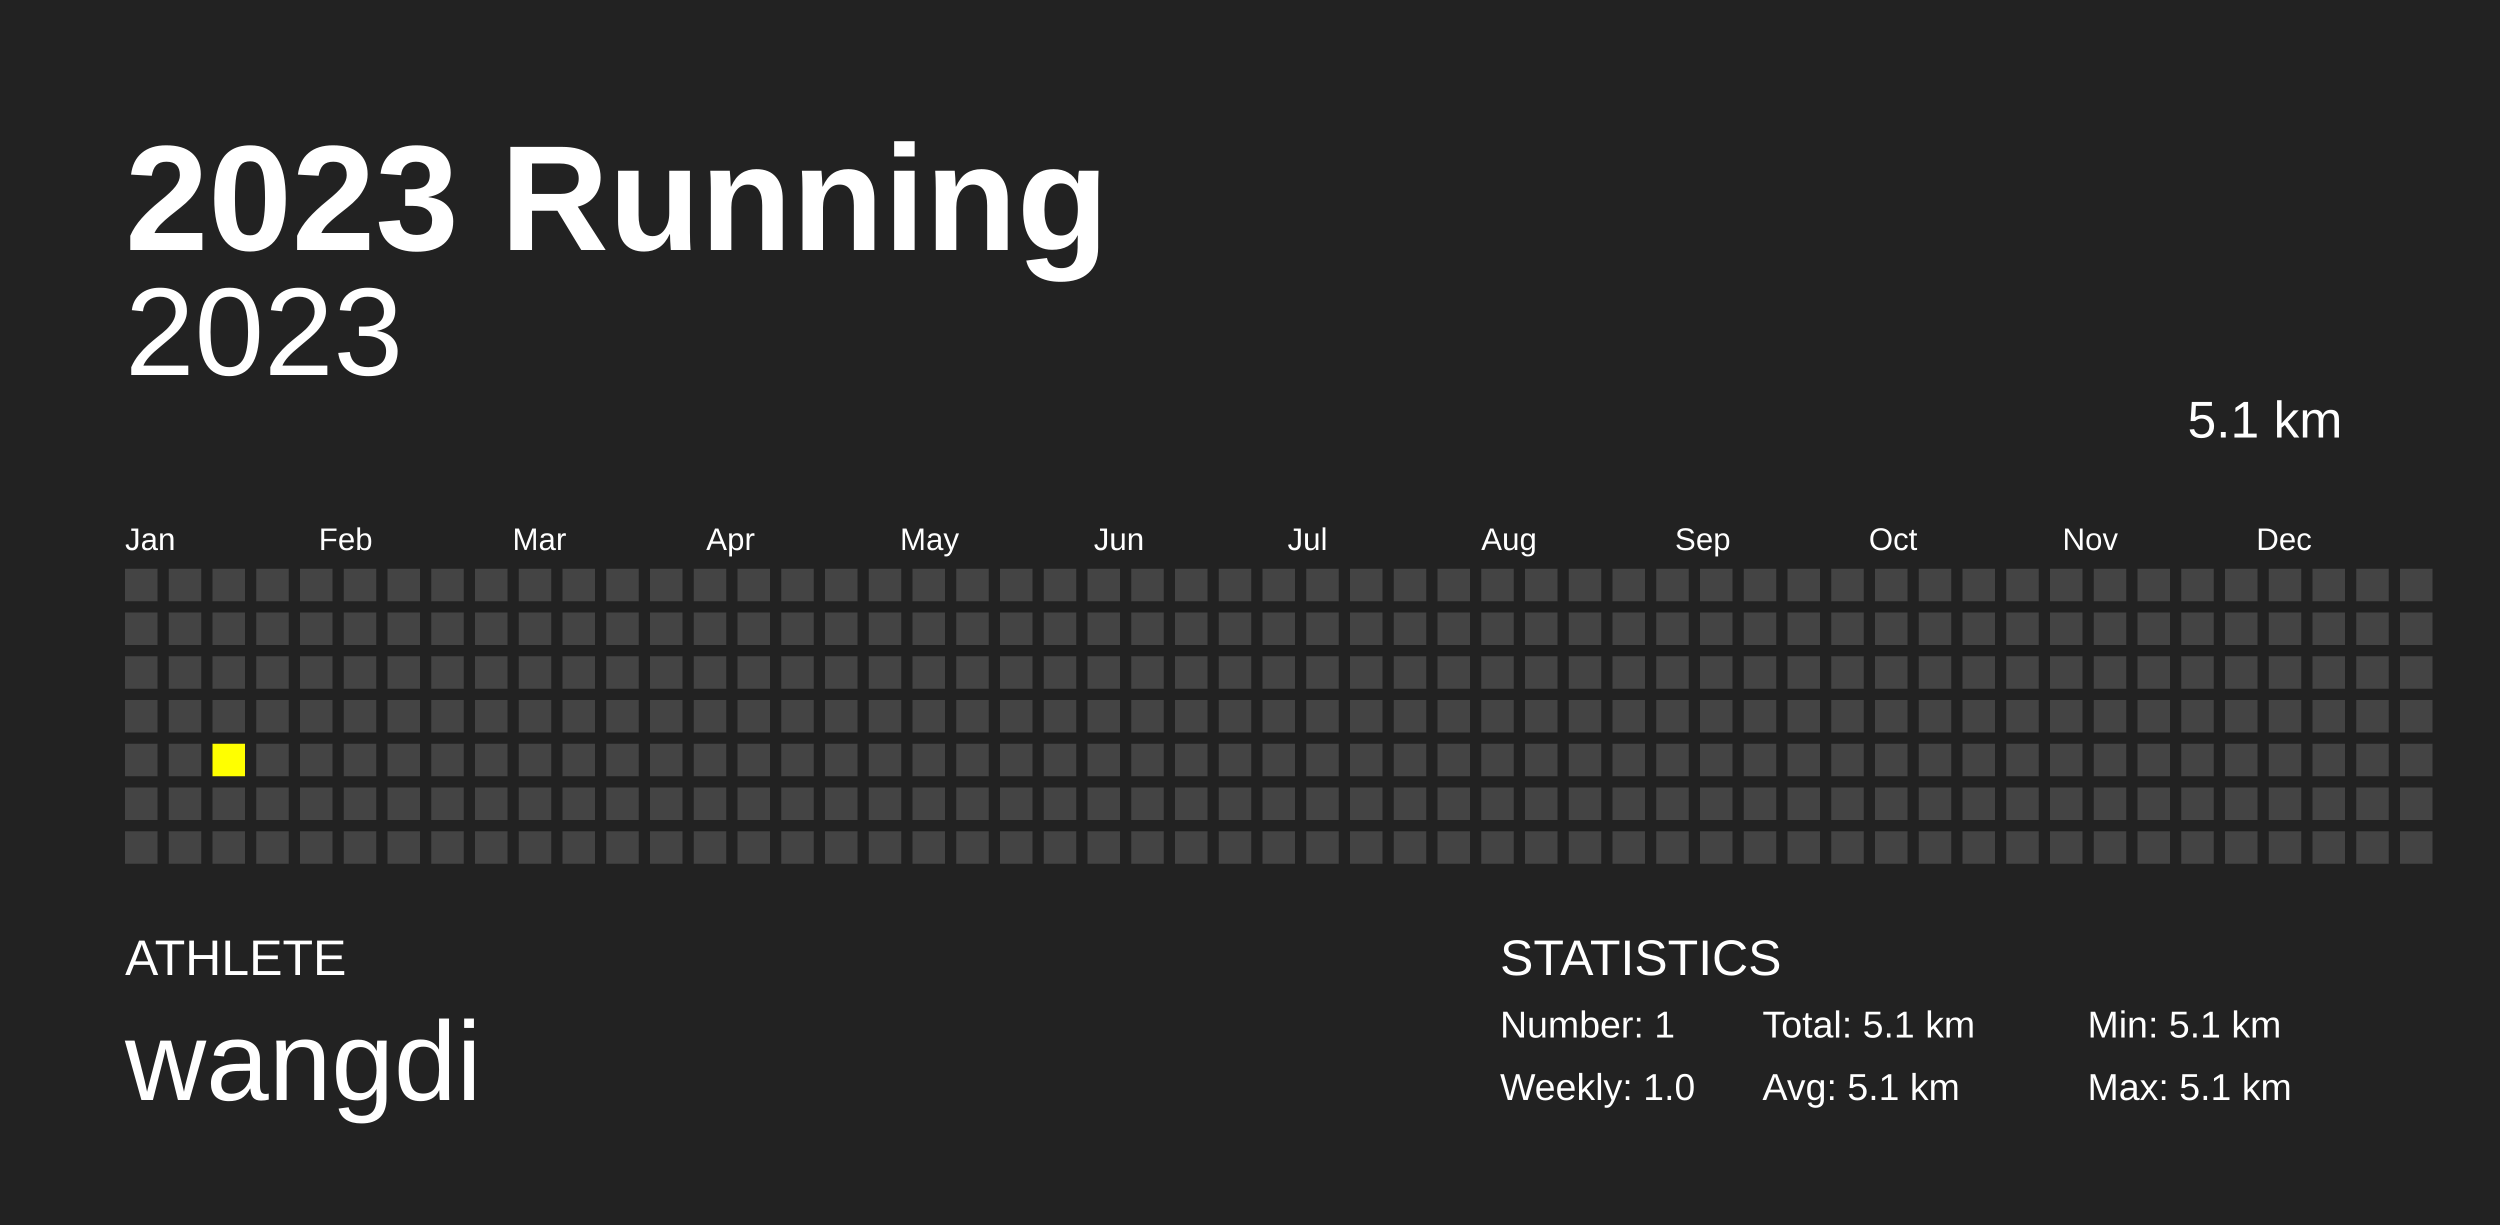
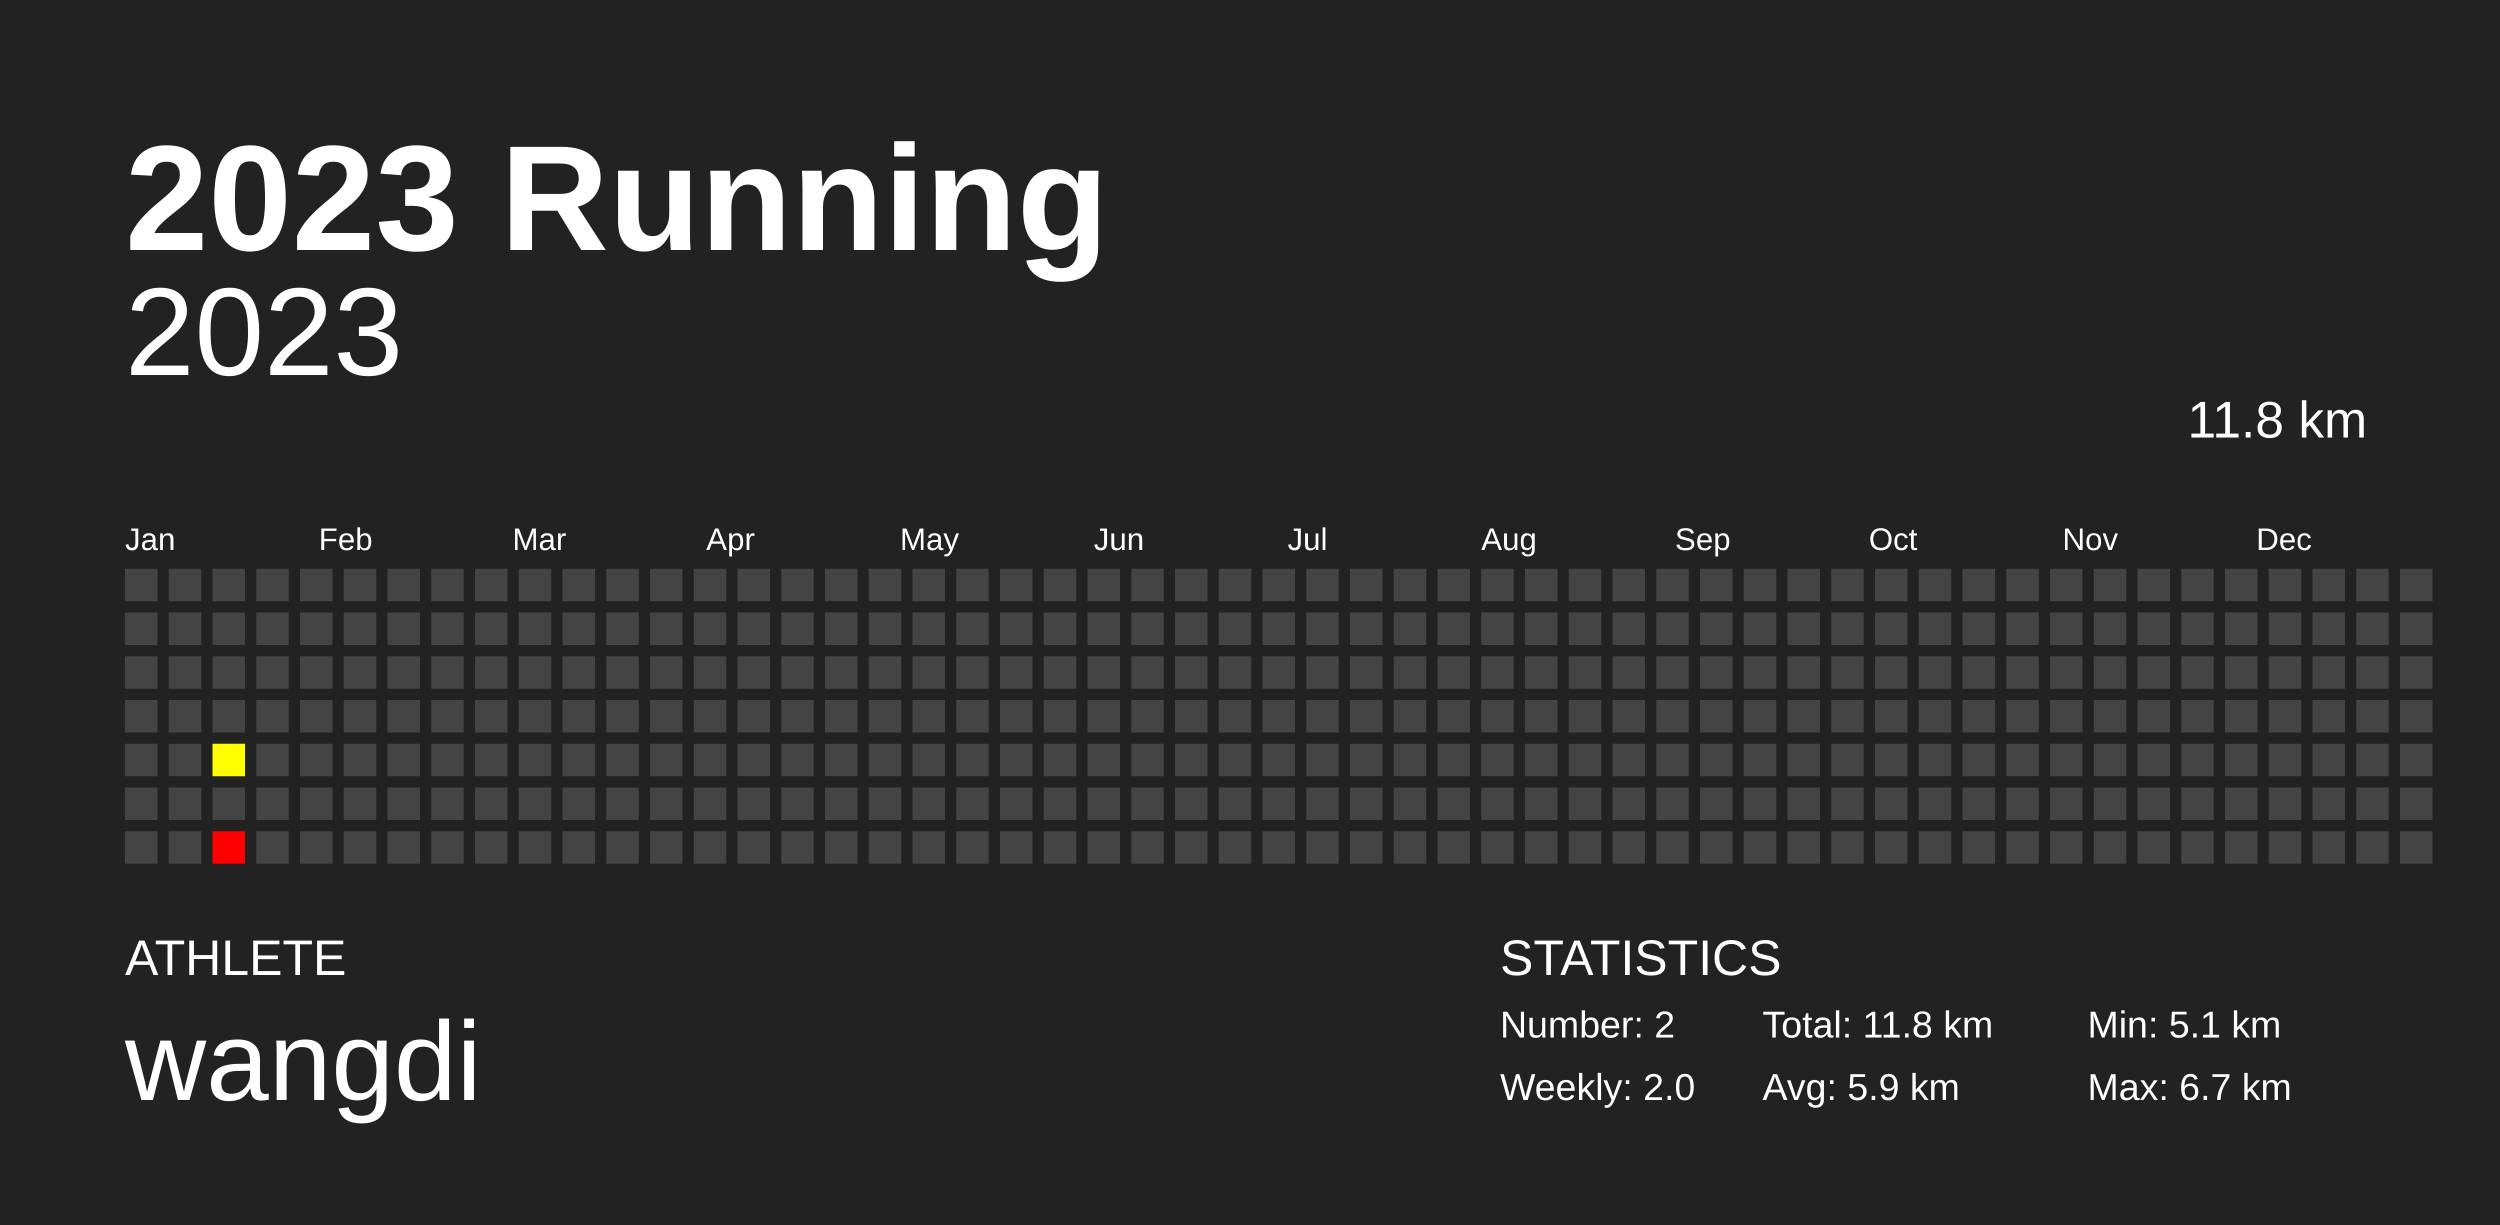
<svg xmlns="http://www.w3.org/2000/svg" baseProfile="full" height="98mm" version="1.1" viewBox="0,0,200,98" width="200mm">
  <defs />
  <rect fill="#222222" height="98" width="200" x="0" y="0" />
  <text fill="#FFFFFF" style="font-size:12px; font-family:Arial; font-weight:bold;" x="10" y="20">2023 Running</text>
  <text fill="#FFFFFF" style="font-size:4px; font-family:Arial" x="10" y="78">ATHLETE</text>
  <text fill="#FFFFFF" style="font-size:9px; font-family:Arial" x="10" y="88">wangdi</text>
  <text fill="#FFFFFF" style="font-size:4px; font-family:Arial" x="120" y="78">STATISTICS</text>
-   <text fill="#FFFFFF" style="font-size:3px; font-family:Arial" x="120" y="83">Number: 1</text>
-   <text fill="#FFFFFF" style="font-size:3px; font-family:Arial" x="120" y="88">Weekly: 1.0</text>
-   <text fill="#FFFFFF" style="font-size:3px; font-family:Arial" x="141" y="83">Total: 5.1 km</text>
-   <text fill="#FFFFFF" style="font-size:3px; font-family:Arial" x="141" y="88">Avg: 5.1 km</text>
+   <text fill="#FFFFFF" style="font-size:3px; font-family:Arial" x="120" y="83">Number: 2</text>
+   <text fill="#FFFFFF" style="font-size:3px; font-family:Arial" x="120" y="88">Weekly: 2.0</text>
+   <text fill="#FFFFFF" style="font-size:3px; font-family:Arial" x="141" y="83">Total: 11.8 km</text>
+   <text fill="#FFFFFF" style="font-size:3px; font-family:Arial" x="141" y="88">Avg: 5.9 km</text>
  <text fill="#FFFFFF" style="font-size:3px; font-family:Arial" x="167" y="83">Min: 5.1 km</text>
-   <text fill="#FFFFFF" style="font-size:3px; font-family:Arial" x="167" y="88">Max: 5.1 km</text>
+   <text fill="#FFFFFF" style="font-size:3px; font-family:Arial" x="167" y="88">Max: 6.7 km</text>
  <text alignment-baseline="hanging" fill="#FFFFFF" style="font-size:10.0px; font-family:Arial;" x="10" y="30">2023</text>
-   <text alignment-baseline="hanging" fill="#FFFFFF" style="font-size:4.125px; font-family:Arial;" x="175" y="35">5.1 km</text>
+   <text alignment-baseline="hanging" fill="#FFFFFF" style="font-size:4.125px; font-family:Arial;" x="175" y="35">11.8 km</text>
  <text fill="#FFFFFF" style="font-size:2.5px; font-family:Arial" x="10.0" y="44">Jan</text>
  <text fill="#FFFFFF" style="font-size:2.5px; font-family:Arial" x="25.5" y="44">Feb</text>
  <text fill="#FFFFFF" style="font-size:2.5px; font-family:Arial" x="41.0" y="44">Mar</text>
  <text fill="#FFFFFF" style="font-size:2.5px; font-family:Arial" x="56.5" y="44">Apr</text>
  <text fill="#FFFFFF" style="font-size:2.5px; font-family:Arial" x="72.0" y="44">May</text>
  <text fill="#FFFFFF" style="font-size:2.5px; font-family:Arial" x="87.5" y="44">Jun</text>
  <text fill="#FFFFFF" style="font-size:2.5px; font-family:Arial" x="103.0" y="44">Jul</text>
  <text fill="#FFFFFF" style="font-size:2.5px; font-family:Arial" x="118.5" y="44">Aug</text>
  <text fill="#FFFFFF" style="font-size:2.5px; font-family:Arial" x="134.0" y="44">Sep</text>
  <text fill="#FFFFFF" style="font-size:2.5px; font-family:Arial" x="149.5" y="44">Oct</text>
  <text fill="#FFFFFF" style="font-size:2.5px; font-family:Arial" x="165.0" y="44">Nov</text>
  <text fill="#FFFFFF" style="font-size:2.5px; font-family:Arial" x="180.5" y="44">Dec</text>
  <rect fill="#444444" height="2.6" width="2.6" x="10.0" y="45.5" />
  <rect fill="#444444" height="2.6" width="2.6" x="10.0" y="49.0" />
  <rect fill="#444444" height="2.6" width="2.6" x="10.0" y="52.5" />
  <rect fill="#444444" height="2.6" width="2.6" x="10.0" y="56.0" />
  <rect fill="#444444" height="2.6" width="2.6" x="10.0" y="59.5" />
  <rect fill="#444444" height="2.6" width="2.6" x="10.0" y="63.0" />
  <rect fill="#444444" height="2.6" width="2.6" x="10.0" y="66.5" />
  <rect fill="#444444" height="2.6" width="2.6" x="13.5" y="45.5" />
  <rect fill="#444444" height="2.6" width="2.6" x="13.5" y="49.0" />
  <rect fill="#444444" height="2.6" width="2.6" x="13.5" y="52.5" />
  <rect fill="#444444" height="2.6" width="2.6" x="13.5" y="56.0" />
  <rect fill="#444444" height="2.6" width="2.6" x="13.5" y="59.5" />
  <rect fill="#444444" height="2.6" width="2.6" x="13.5" y="63.0" />
  <rect fill="#444444" height="2.6" width="2.6" x="13.5" y="66.5" />
  <rect fill="#444444" height="2.6" width="2.6" x="17.0" y="45.5" />
  <rect fill="#444444" height="2.6" width="2.6" x="17.0" y="49.0" />
  <rect fill="#444444" height="2.6" width="2.6" x="17.0" y="52.5" />
  <rect fill="#444444" height="2.6" width="2.6" x="17.0" y="56.0" />
-   <rect fill="yellow" height="2.6" width="2.6" x="17.0" y="59.5" />
+   <rect fill="#ffff00" height="2.6" width="2.6" x="17.0" y="59.5" />
  <rect fill="#444444" height="2.6" width="2.6" x="17.0" y="63.0" />
-   <rect fill="#444444" height="2.6" width="2.6" x="17.0" y="66.5" />
+   <rect fill="#ff0000" height="2.6" width="2.6" x="17.0" y="66.5" />
  <rect fill="#444444" height="2.6" width="2.6" x="20.5" y="45.5" />
  <rect fill="#444444" height="2.6" width="2.6" x="20.5" y="49.0" />
  <rect fill="#444444" height="2.6" width="2.6" x="20.5" y="52.5" />
  <rect fill="#444444" height="2.6" width="2.6" x="20.5" y="56.0" />
  <rect fill="#444444" height="2.6" width="2.6" x="20.5" y="59.5" />
  <rect fill="#444444" height="2.6" width="2.6" x="20.5" y="63.0" />
  <rect fill="#444444" height="2.6" width="2.6" x="20.5" y="66.5" />
  <rect fill="#444444" height="2.6" width="2.6" x="24.0" y="45.5" />
  <rect fill="#444444" height="2.6" width="2.6" x="24.0" y="49.0" />
  <rect fill="#444444" height="2.6" width="2.6" x="24.0" y="52.5" />
  <rect fill="#444444" height="2.6" width="2.6" x="24.0" y="56.0" />
  <rect fill="#444444" height="2.6" width="2.6" x="24.0" y="59.5" />
  <rect fill="#444444" height="2.6" width="2.6" x="24.0" y="63.0" />
  <rect fill="#444444" height="2.6" width="2.6" x="24.0" y="66.5" />
  <rect fill="#444444" height="2.6" width="2.6" x="27.5" y="45.5" />
  <rect fill="#444444" height="2.6" width="2.6" x="27.5" y="49.0" />
  <rect fill="#444444" height="2.6" width="2.6" x="27.5" y="52.5" />
  <rect fill="#444444" height="2.6" width="2.6" x="27.5" y="56.0" />
  <rect fill="#444444" height="2.6" width="2.6" x="27.5" y="59.5" />
  <rect fill="#444444" height="2.6" width="2.6" x="27.5" y="63.0" />
  <rect fill="#444444" height="2.6" width="2.6" x="27.5" y="66.5" />
  <rect fill="#444444" height="2.6" width="2.6" x="31.0" y="45.5" />
  <rect fill="#444444" height="2.6" width="2.6" x="31.0" y="49.0" />
  <rect fill="#444444" height="2.6" width="2.6" x="31.0" y="52.5" />
  <rect fill="#444444" height="2.6" width="2.6" x="31.0" y="56.0" />
  <rect fill="#444444" height="2.6" width="2.6" x="31.0" y="59.5" />
  <rect fill="#444444" height="2.6" width="2.6" x="31.0" y="63.0" />
  <rect fill="#444444" height="2.6" width="2.6" x="31.0" y="66.5" />
  <rect fill="#444444" height="2.6" width="2.6" x="34.5" y="45.5" />
  <rect fill="#444444" height="2.6" width="2.6" x="34.5" y="49.0" />
  <rect fill="#444444" height="2.6" width="2.6" x="34.5" y="52.5" />
  <rect fill="#444444" height="2.6" width="2.6" x="34.5" y="56.0" />
  <rect fill="#444444" height="2.6" width="2.6" x="34.5" y="59.5" />
  <rect fill="#444444" height="2.6" width="2.6" x="34.5" y="63.0" />
  <rect fill="#444444" height="2.6" width="2.6" x="34.5" y="66.5" />
  <rect fill="#444444" height="2.6" width="2.6" x="38.0" y="45.5" />
  <rect fill="#444444" height="2.6" width="2.6" x="38.0" y="49.0" />
  <rect fill="#444444" height="2.6" width="2.6" x="38.0" y="52.5" />
  <rect fill="#444444" height="2.6" width="2.6" x="38.0" y="56.0" />
  <rect fill="#444444" height="2.6" width="2.6" x="38.0" y="59.5" />
  <rect fill="#444444" height="2.6" width="2.6" x="38.0" y="63.0" />
  <rect fill="#444444" height="2.6" width="2.6" x="38.0" y="66.5" />
  <rect fill="#444444" height="2.6" width="2.6" x="41.5" y="45.5" />
  <rect fill="#444444" height="2.6" width="2.6" x="41.5" y="49.0" />
  <rect fill="#444444" height="2.6" width="2.6" x="41.5" y="52.5" />
  <rect fill="#444444" height="2.6" width="2.6" x="41.5" y="56.0" />
  <rect fill="#444444" height="2.6" width="2.6" x="41.5" y="59.5" />
  <rect fill="#444444" height="2.6" width="2.6" x="41.5" y="63.0" />
  <rect fill="#444444" height="2.6" width="2.6" x="41.5" y="66.5" />
  <rect fill="#444444" height="2.6" width="2.6" x="45.0" y="45.5" />
  <rect fill="#444444" height="2.6" width="2.6" x="45.0" y="49.0" />
  <rect fill="#444444" height="2.6" width="2.6" x="45.0" y="52.5" />
  <rect fill="#444444" height="2.6" width="2.6" x="45.0" y="56.0" />
  <rect fill="#444444" height="2.6" width="2.6" x="45.0" y="59.5" />
  <rect fill="#444444" height="2.6" width="2.6" x="45.0" y="63.0" />
  <rect fill="#444444" height="2.6" width="2.6" x="45.0" y="66.5" />
  <rect fill="#444444" height="2.6" width="2.6" x="48.5" y="45.5" />
  <rect fill="#444444" height="2.6" width="2.6" x="48.5" y="49.0" />
  <rect fill="#444444" height="2.6" width="2.6" x="48.5" y="52.5" />
  <rect fill="#444444" height="2.6" width="2.6" x="48.5" y="56.0" />
  <rect fill="#444444" height="2.6" width="2.6" x="48.5" y="59.5" />
  <rect fill="#444444" height="2.6" width="2.6" x="48.5" y="63.0" />
  <rect fill="#444444" height="2.6" width="2.6" x="48.5" y="66.5" />
  <rect fill="#444444" height="2.6" width="2.6" x="52.0" y="45.5" />
  <rect fill="#444444" height="2.6" width="2.6" x="52.0" y="49.0" />
  <rect fill="#444444" height="2.6" width="2.6" x="52.0" y="52.5" />
  <rect fill="#444444" height="2.6" width="2.6" x="52.0" y="56.0" />
  <rect fill="#444444" height="2.6" width="2.6" x="52.0" y="59.5" />
  <rect fill="#444444" height="2.6" width="2.6" x="52.0" y="63.0" />
  <rect fill="#444444" height="2.6" width="2.6" x="52.0" y="66.5" />
  <rect fill="#444444" height="2.6" width="2.6" x="55.5" y="45.5" />
  <rect fill="#444444" height="2.6" width="2.6" x="55.5" y="49.0" />
  <rect fill="#444444" height="2.6" width="2.6" x="55.5" y="52.5" />
  <rect fill="#444444" height="2.6" width="2.6" x="55.5" y="56.0" />
  <rect fill="#444444" height="2.6" width="2.6" x="55.5" y="59.5" />
  <rect fill="#444444" height="2.6" width="2.6" x="55.5" y="63.0" />
  <rect fill="#444444" height="2.6" width="2.6" x="55.5" y="66.5" />
  <rect fill="#444444" height="2.6" width="2.6" x="59.0" y="45.5" />
  <rect fill="#444444" height="2.6" width="2.6" x="59.0" y="49.0" />
  <rect fill="#444444" height="2.6" width="2.6" x="59.0" y="52.5" />
  <rect fill="#444444" height="2.6" width="2.6" x="59.0" y="56.0" />
  <rect fill="#444444" height="2.6" width="2.6" x="59.0" y="59.5" />
  <rect fill="#444444" height="2.6" width="2.6" x="59.0" y="63.0" />
  <rect fill="#444444" height="2.6" width="2.6" x="59.0" y="66.5" />
  <rect fill="#444444" height="2.6" width="2.6" x="62.5" y="45.5" />
  <rect fill="#444444" height="2.6" width="2.6" x="62.5" y="49.0" />
  <rect fill="#444444" height="2.6" width="2.6" x="62.5" y="52.5" />
  <rect fill="#444444" height="2.6" width="2.6" x="62.5" y="56.0" />
  <rect fill="#444444" height="2.6" width="2.6" x="62.5" y="59.5" />
  <rect fill="#444444" height="2.6" width="2.6" x="62.5" y="63.0" />
  <rect fill="#444444" height="2.6" width="2.6" x="62.5" y="66.5" />
  <rect fill="#444444" height="2.6" width="2.6" x="66.0" y="45.5" />
  <rect fill="#444444" height="2.6" width="2.6" x="66.0" y="49.0" />
  <rect fill="#444444" height="2.6" width="2.6" x="66.0" y="52.5" />
  <rect fill="#444444" height="2.6" width="2.6" x="66.0" y="56.0" />
  <rect fill="#444444" height="2.6" width="2.6" x="66.0" y="59.5" />
  <rect fill="#444444" height="2.6" width="2.6" x="66.0" y="63.0" />
  <rect fill="#444444" height="2.6" width="2.6" x="66.0" y="66.5" />
  <rect fill="#444444" height="2.6" width="2.6" x="69.5" y="45.5" />
  <rect fill="#444444" height="2.6" width="2.6" x="69.5" y="49.0" />
  <rect fill="#444444" height="2.6" width="2.6" x="69.5" y="52.5" />
  <rect fill="#444444" height="2.6" width="2.6" x="69.5" y="56.0" />
  <rect fill="#444444" height="2.6" width="2.6" x="69.5" y="59.5" />
  <rect fill="#444444" height="2.6" width="2.6" x="69.5" y="63.0" />
  <rect fill="#444444" height="2.6" width="2.6" x="69.5" y="66.5" />
  <rect fill="#444444" height="2.6" width="2.6" x="73.0" y="45.5" />
  <rect fill="#444444" height="2.6" width="2.6" x="73.0" y="49.0" />
  <rect fill="#444444" height="2.6" width="2.6" x="73.0" y="52.5" />
  <rect fill="#444444" height="2.6" width="2.6" x="73.0" y="56.0" />
  <rect fill="#444444" height="2.6" width="2.6" x="73.0" y="59.5" />
  <rect fill="#444444" height="2.6" width="2.6" x="73.0" y="63.0" />
  <rect fill="#444444" height="2.6" width="2.6" x="73.0" y="66.5" />
  <rect fill="#444444" height="2.6" width="2.6" x="76.5" y="45.5" />
  <rect fill="#444444" height="2.6" width="2.6" x="76.5" y="49.0" />
  <rect fill="#444444" height="2.6" width="2.6" x="76.5" y="52.5" />
  <rect fill="#444444" height="2.6" width="2.6" x="76.5" y="56.0" />
  <rect fill="#444444" height="2.6" width="2.6" x="76.5" y="59.5" />
  <rect fill="#444444" height="2.6" width="2.6" x="76.5" y="63.0" />
  <rect fill="#444444" height="2.6" width="2.6" x="76.5" y="66.5" />
  <rect fill="#444444" height="2.6" width="2.6" x="80.0" y="45.5" />
  <rect fill="#444444" height="2.6" width="2.6" x="80.0" y="49.0" />
  <rect fill="#444444" height="2.6" width="2.6" x="80.0" y="52.5" />
  <rect fill="#444444" height="2.6" width="2.6" x="80.0" y="56.0" />
  <rect fill="#444444" height="2.6" width="2.6" x="80.0" y="59.5" />
  <rect fill="#444444" height="2.6" width="2.6" x="80.0" y="63.0" />
  <rect fill="#444444" height="2.6" width="2.6" x="80.0" y="66.5" />
  <rect fill="#444444" height="2.6" width="2.6" x="83.5" y="45.5" />
  <rect fill="#444444" height="2.6" width="2.6" x="83.5" y="49.0" />
  <rect fill="#444444" height="2.6" width="2.6" x="83.5" y="52.5" />
  <rect fill="#444444" height="2.6" width="2.6" x="83.5" y="56.0" />
  <rect fill="#444444" height="2.6" width="2.6" x="83.5" y="59.5" />
  <rect fill="#444444" height="2.6" width="2.6" x="83.5" y="63.0" />
  <rect fill="#444444" height="2.6" width="2.6" x="83.5" y="66.5" />
  <rect fill="#444444" height="2.6" width="2.6" x="87.0" y="45.5" />
  <rect fill="#444444" height="2.6" width="2.6" x="87.0" y="49.0" />
  <rect fill="#444444" height="2.6" width="2.6" x="87.0" y="52.5" />
  <rect fill="#444444" height="2.6" width="2.6" x="87.0" y="56.0" />
  <rect fill="#444444" height="2.6" width="2.6" x="87.0" y="59.5" />
  <rect fill="#444444" height="2.6" width="2.6" x="87.0" y="63.0" />
  <rect fill="#444444" height="2.6" width="2.6" x="87.0" y="66.5" />
  <rect fill="#444444" height="2.6" width="2.6" x="90.5" y="45.5" />
  <rect fill="#444444" height="2.6" width="2.6" x="90.5" y="49.0" />
  <rect fill="#444444" height="2.6" width="2.6" x="90.5" y="52.5" />
  <rect fill="#444444" height="2.6" width="2.6" x="90.5" y="56.0" />
  <rect fill="#444444" height="2.6" width="2.6" x="90.5" y="59.5" />
  <rect fill="#444444" height="2.6" width="2.6" x="90.5" y="63.0" />
  <rect fill="#444444" height="2.6" width="2.6" x="90.5" y="66.5" />
  <rect fill="#444444" height="2.6" width="2.6" x="94.0" y="45.5" />
  <rect fill="#444444" height="2.6" width="2.6" x="94.0" y="49.0" />
  <rect fill="#444444" height="2.6" width="2.6" x="94.0" y="52.5" />
  <rect fill="#444444" height="2.6" width="2.6" x="94.0" y="56.0" />
  <rect fill="#444444" height="2.6" width="2.6" x="94.0" y="59.5" />
  <rect fill="#444444" height="2.6" width="2.6" x="94.0" y="63.0" />
  <rect fill="#444444" height="2.6" width="2.6" x="94.0" y="66.5" />
  <rect fill="#444444" height="2.6" width="2.6" x="97.5" y="45.5" />
  <rect fill="#444444" height="2.6" width="2.6" x="97.5" y="49.0" />
  <rect fill="#444444" height="2.6" width="2.6" x="97.5" y="52.5" />
  <rect fill="#444444" height="2.6" width="2.6" x="97.5" y="56.0" />
  <rect fill="#444444" height="2.6" width="2.6" x="97.5" y="59.5" />
  <rect fill="#444444" height="2.6" width="2.6" x="97.5" y="63.0" />
  <rect fill="#444444" height="2.6" width="2.6" x="97.5" y="66.5" />
  <rect fill="#444444" height="2.6" width="2.6" x="101.0" y="45.5" />
  <rect fill="#444444" height="2.6" width="2.6" x="101.0" y="49.0" />
  <rect fill="#444444" height="2.6" width="2.6" x="101.0" y="52.5" />
  <rect fill="#444444" height="2.6" width="2.6" x="101.0" y="56.0" />
  <rect fill="#444444" height="2.6" width="2.6" x="101.0" y="59.5" />
  <rect fill="#444444" height="2.6" width="2.6" x="101.0" y="63.0" />
  <rect fill="#444444" height="2.6" width="2.6" x="101.0" y="66.5" />
  <rect fill="#444444" height="2.6" width="2.6" x="104.5" y="45.5" />
  <rect fill="#444444" height="2.6" width="2.6" x="104.5" y="49.0" />
  <rect fill="#444444" height="2.6" width="2.6" x="104.5" y="52.5" />
  <rect fill="#444444" height="2.6" width="2.6" x="104.5" y="56.0" />
  <rect fill="#444444" height="2.6" width="2.6" x="104.5" y="59.5" />
  <rect fill="#444444" height="2.6" width="2.6" x="104.5" y="63.0" />
  <rect fill="#444444" height="2.6" width="2.6" x="104.5" y="66.5" />
  <rect fill="#444444" height="2.6" width="2.6" x="108.0" y="45.5" />
  <rect fill="#444444" height="2.6" width="2.6" x="108.0" y="49.0" />
  <rect fill="#444444" height="2.6" width="2.6" x="108.0" y="52.5" />
  <rect fill="#444444" height="2.6" width="2.6" x="108.0" y="56.0" />
  <rect fill="#444444" height="2.6" width="2.6" x="108.0" y="59.5" />
  <rect fill="#444444" height="2.6" width="2.6" x="108.0" y="63.0" />
  <rect fill="#444444" height="2.6" width="2.6" x="108.0" y="66.5" />
  <rect fill="#444444" height="2.6" width="2.6" x="111.5" y="45.5" />
  <rect fill="#444444" height="2.6" width="2.6" x="111.5" y="49.0" />
  <rect fill="#444444" height="2.6" width="2.6" x="111.5" y="52.5" />
  <rect fill="#444444" height="2.6" width="2.6" x="111.5" y="56.0" />
  <rect fill="#444444" height="2.6" width="2.6" x="111.5" y="59.5" />
  <rect fill="#444444" height="2.6" width="2.6" x="111.5" y="63.0" />
  <rect fill="#444444" height="2.6" width="2.6" x="111.5" y="66.5" />
  <rect fill="#444444" height="2.6" width="2.6" x="115.0" y="45.5" />
  <rect fill="#444444" height="2.6" width="2.6" x="115.0" y="49.0" />
  <rect fill="#444444" height="2.6" width="2.6" x="115.0" y="52.5" />
  <rect fill="#444444" height="2.6" width="2.6" x="115.0" y="56.0" />
  <rect fill="#444444" height="2.6" width="2.6" x="115.0" y="59.5" />
  <rect fill="#444444" height="2.6" width="2.6" x="115.0" y="63.0" />
  <rect fill="#444444" height="2.6" width="2.6" x="115.0" y="66.5" />
  <rect fill="#444444" height="2.6" width="2.6" x="118.5" y="45.5" />
  <rect fill="#444444" height="2.6" width="2.6" x="118.5" y="49.0" />
  <rect fill="#444444" height="2.6" width="2.6" x="118.5" y="52.5" />
  <rect fill="#444444" height="2.6" width="2.6" x="118.5" y="56.0" />
  <rect fill="#444444" height="2.6" width="2.6" x="118.5" y="59.5" />
  <rect fill="#444444" height="2.6" width="2.6" x="118.5" y="63.0" />
  <rect fill="#444444" height="2.6" width="2.6" x="118.5" y="66.5" />
  <rect fill="#444444" height="2.6" width="2.6" x="122.0" y="45.5" />
  <rect fill="#444444" height="2.6" width="2.6" x="122.0" y="49.0" />
  <rect fill="#444444" height="2.6" width="2.6" x="122.0" y="52.5" />
  <rect fill="#444444" height="2.6" width="2.6" x="122.0" y="56.0" />
  <rect fill="#444444" height="2.6" width="2.6" x="122.0" y="59.5" />
  <rect fill="#444444" height="2.6" width="2.6" x="122.0" y="63.0" />
  <rect fill="#444444" height="2.6" width="2.6" x="122.0" y="66.5" />
  <rect fill="#444444" height="2.6" width="2.6" x="125.5" y="45.5" />
  <rect fill="#444444" height="2.6" width="2.6" x="125.5" y="49.0" />
  <rect fill="#444444" height="2.6" width="2.6" x="125.5" y="52.5" />
  <rect fill="#444444" height="2.6" width="2.6" x="125.5" y="56.0" />
  <rect fill="#444444" height="2.6" width="2.6" x="125.5" y="59.5" />
  <rect fill="#444444" height="2.6" width="2.6" x="125.5" y="63.0" />
  <rect fill="#444444" height="2.6" width="2.6" x="125.5" y="66.5" />
  <rect fill="#444444" height="2.6" width="2.6" x="129.0" y="45.5" />
  <rect fill="#444444" height="2.6" width="2.6" x="129.0" y="49.0" />
  <rect fill="#444444" height="2.6" width="2.6" x="129.0" y="52.5" />
  <rect fill="#444444" height="2.6" width="2.6" x="129.0" y="56.0" />
  <rect fill="#444444" height="2.6" width="2.6" x="129.0" y="59.5" />
  <rect fill="#444444" height="2.6" width="2.6" x="129.0" y="63.0" />
  <rect fill="#444444" height="2.6" width="2.6" x="129.0" y="66.5" />
  <rect fill="#444444" height="2.6" width="2.6" x="132.5" y="45.5" />
  <rect fill="#444444" height="2.6" width="2.6" x="132.5" y="49.0" />
  <rect fill="#444444" height="2.6" width="2.6" x="132.5" y="52.5" />
  <rect fill="#444444" height="2.6" width="2.6" x="132.5" y="56.0" />
  <rect fill="#444444" height="2.6" width="2.6" x="132.5" y="59.5" />
  <rect fill="#444444" height="2.6" width="2.6" x="132.5" y="63.0" />
  <rect fill="#444444" height="2.6" width="2.6" x="132.5" y="66.5" />
  <rect fill="#444444" height="2.6" width="2.6" x="136.0" y="45.5" />
  <rect fill="#444444" height="2.6" width="2.6" x="136.0" y="49.0" />
  <rect fill="#444444" height="2.6" width="2.6" x="136.0" y="52.5" />
  <rect fill="#444444" height="2.6" width="2.6" x="136.0" y="56.0" />
  <rect fill="#444444" height="2.6" width="2.6" x="136.0" y="59.5" />
  <rect fill="#444444" height="2.6" width="2.6" x="136.0" y="63.0" />
  <rect fill="#444444" height="2.6" width="2.6" x="136.0" y="66.5" />
  <rect fill="#444444" height="2.6" width="2.6" x="139.5" y="45.5" />
  <rect fill="#444444" height="2.6" width="2.6" x="139.5" y="49.0" />
  <rect fill="#444444" height="2.6" width="2.6" x="139.5" y="52.5" />
  <rect fill="#444444" height="2.6" width="2.6" x="139.5" y="56.0" />
  <rect fill="#444444" height="2.6" width="2.6" x="139.5" y="59.5" />
  <rect fill="#444444" height="2.6" width="2.6" x="139.5" y="63.0" />
  <rect fill="#444444" height="2.6" width="2.6" x="139.5" y="66.5" />
  <rect fill="#444444" height="2.6" width="2.6" x="143.0" y="45.5" />
  <rect fill="#444444" height="2.6" width="2.6" x="143.0" y="49.0" />
  <rect fill="#444444" height="2.6" width="2.6" x="143.0" y="52.5" />
  <rect fill="#444444" height="2.6" width="2.6" x="143.0" y="56.0" />
  <rect fill="#444444" height="2.6" width="2.6" x="143.0" y="59.5" />
  <rect fill="#444444" height="2.6" width="2.6" x="143.0" y="63.0" />
  <rect fill="#444444" height="2.6" width="2.6" x="143.0" y="66.5" />
  <rect fill="#444444" height="2.6" width="2.6" x="146.5" y="45.5" />
  <rect fill="#444444" height="2.6" width="2.6" x="146.5" y="49.0" />
  <rect fill="#444444" height="2.6" width="2.6" x="146.5" y="52.5" />
  <rect fill="#444444" height="2.6" width="2.6" x="146.5" y="56.0" />
  <rect fill="#444444" height="2.6" width="2.6" x="146.5" y="59.5" />
  <rect fill="#444444" height="2.6" width="2.6" x="146.5" y="63.0" />
  <rect fill="#444444" height="2.6" width="2.6" x="146.5" y="66.5" />
  <rect fill="#444444" height="2.6" width="2.6" x="150.0" y="45.5" />
  <rect fill="#444444" height="2.6" width="2.6" x="150.0" y="49.0" />
  <rect fill="#444444" height="2.6" width="2.6" x="150.0" y="52.5" />
  <rect fill="#444444" height="2.6" width="2.6" x="150.0" y="56.0" />
  <rect fill="#444444" height="2.6" width="2.6" x="150.0" y="59.5" />
  <rect fill="#444444" height="2.6" width="2.6" x="150.0" y="63.0" />
  <rect fill="#444444" height="2.6" width="2.6" x="150.0" y="66.5" />
  <rect fill="#444444" height="2.6" width="2.6" x="153.5" y="45.5" />
  <rect fill="#444444" height="2.6" width="2.6" x="153.5" y="49.0" />
  <rect fill="#444444" height="2.6" width="2.6" x="153.5" y="52.5" />
  <rect fill="#444444" height="2.6" width="2.6" x="153.5" y="56.0" />
  <rect fill="#444444" height="2.6" width="2.6" x="153.5" y="59.5" />
  <rect fill="#444444" height="2.6" width="2.6" x="153.5" y="63.0" />
  <rect fill="#444444" height="2.6" width="2.6" x="153.5" y="66.5" />
  <rect fill="#444444" height="2.6" width="2.6" x="157.0" y="45.5" />
  <rect fill="#444444" height="2.6" width="2.6" x="157.0" y="49.0" />
  <rect fill="#444444" height="2.6" width="2.6" x="157.0" y="52.5" />
  <rect fill="#444444" height="2.6" width="2.6" x="157.0" y="56.0" />
  <rect fill="#444444" height="2.6" width="2.6" x="157.0" y="59.5" />
  <rect fill="#444444" height="2.6" width="2.6" x="157.0" y="63.0" />
  <rect fill="#444444" height="2.6" width="2.6" x="157.0" y="66.5" />
  <rect fill="#444444" height="2.6" width="2.6" x="160.5" y="45.5" />
  <rect fill="#444444" height="2.6" width="2.6" x="160.5" y="49.0" />
  <rect fill="#444444" height="2.6" width="2.6" x="160.5" y="52.5" />
  <rect fill="#444444" height="2.6" width="2.6" x="160.5" y="56.0" />
  <rect fill="#444444" height="2.6" width="2.6" x="160.5" y="59.5" />
  <rect fill="#444444" height="2.6" width="2.6" x="160.5" y="63.0" />
  <rect fill="#444444" height="2.6" width="2.6" x="160.5" y="66.5" />
  <rect fill="#444444" height="2.6" width="2.6" x="164.0" y="45.5" />
  <rect fill="#444444" height="2.6" width="2.6" x="164.0" y="49.0" />
  <rect fill="#444444" height="2.6" width="2.6" x="164.0" y="52.5" />
  <rect fill="#444444" height="2.6" width="2.6" x="164.0" y="56.0" />
  <rect fill="#444444" height="2.6" width="2.6" x="164.0" y="59.5" />
  <rect fill="#444444" height="2.6" width="2.6" x="164.0" y="63.0" />
  <rect fill="#444444" height="2.6" width="2.6" x="164.0" y="66.5" />
  <rect fill="#444444" height="2.6" width="2.6" x="167.5" y="45.5" />
  <rect fill="#444444" height="2.6" width="2.6" x="167.5" y="49.0" />
  <rect fill="#444444" height="2.6" width="2.6" x="167.5" y="52.5" />
  <rect fill="#444444" height="2.6" width="2.6" x="167.5" y="56.0" />
  <rect fill="#444444" height="2.6" width="2.6" x="167.5" y="59.5" />
  <rect fill="#444444" height="2.6" width="2.6" x="167.5" y="63.0" />
  <rect fill="#444444" height="2.6" width="2.6" x="167.5" y="66.5" />
  <rect fill="#444444" height="2.6" width="2.6" x="171.0" y="45.5" />
  <rect fill="#444444" height="2.6" width="2.6" x="171.0" y="49.0" />
  <rect fill="#444444" height="2.6" width="2.6" x="171.0" y="52.5" />
  <rect fill="#444444" height="2.6" width="2.6" x="171.0" y="56.0" />
  <rect fill="#444444" height="2.6" width="2.6" x="171.0" y="59.5" />
  <rect fill="#444444" height="2.6" width="2.6" x="171.0" y="63.0" />
  <rect fill="#444444" height="2.6" width="2.6" x="171.0" y="66.5" />
  <rect fill="#444444" height="2.6" width="2.6" x="174.5" y="45.5" />
  <rect fill="#444444" height="2.6" width="2.6" x="174.5" y="49.0" />
  <rect fill="#444444" height="2.6" width="2.6" x="174.5" y="52.5" />
  <rect fill="#444444" height="2.6" width="2.6" x="174.5" y="56.0" />
  <rect fill="#444444" height="2.6" width="2.6" x="174.5" y="59.5" />
  <rect fill="#444444" height="2.6" width="2.6" x="174.5" y="63.0" />
  <rect fill="#444444" height="2.6" width="2.6" x="174.5" y="66.5" />
  <rect fill="#444444" height="2.6" width="2.6" x="178.0" y="45.5" />
  <rect fill="#444444" height="2.6" width="2.6" x="178.0" y="49.0" />
  <rect fill="#444444" height="2.6" width="2.6" x="178.0" y="52.5" />
  <rect fill="#444444" height="2.6" width="2.6" x="178.0" y="56.0" />
  <rect fill="#444444" height="2.6" width="2.6" x="178.0" y="59.5" />
  <rect fill="#444444" height="2.6" width="2.6" x="178.0" y="63.0" />
  <rect fill="#444444" height="2.6" width="2.6" x="178.0" y="66.5" />
  <rect fill="#444444" height="2.6" width="2.6" x="181.5" y="45.5" />
  <rect fill="#444444" height="2.6" width="2.6" x="181.5" y="49.0" />
  <rect fill="#444444" height="2.6" width="2.6" x="181.5" y="52.5" />
  <rect fill="#444444" height="2.6" width="2.6" x="181.5" y="56.0" />
  <rect fill="#444444" height="2.6" width="2.6" x="181.5" y="59.5" />
  <rect fill="#444444" height="2.6" width="2.6" x="181.5" y="63.0" />
  <rect fill="#444444" height="2.6" width="2.6" x="181.5" y="66.5" />
  <rect fill="#444444" height="2.6" width="2.6" x="185.0" y="45.5" />
  <rect fill="#444444" height="2.6" width="2.6" x="185.0" y="49.0" />
  <rect fill="#444444" height="2.6" width="2.6" x="185.0" y="52.5" />
  <rect fill="#444444" height="2.6" width="2.6" x="185.0" y="56.0" />
  <rect fill="#444444" height="2.6" width="2.6" x="185.0" y="59.5" />
  <rect fill="#444444" height="2.6" width="2.6" x="185.0" y="63.0" />
  <rect fill="#444444" height="2.6" width="2.6" x="185.0" y="66.5" />
  <rect fill="#444444" height="2.6" width="2.6" x="188.5" y="45.5" />
  <rect fill="#444444" height="2.6" width="2.6" x="188.5" y="49.0" />
  <rect fill="#444444" height="2.6" width="2.6" x="188.5" y="52.5" />
  <rect fill="#444444" height="2.6" width="2.6" x="188.5" y="56.0" />
  <rect fill="#444444" height="2.6" width="2.6" x="188.5" y="59.5" />
  <rect fill="#444444" height="2.6" width="2.6" x="188.5" y="63.0" />
  <rect fill="#444444" height="2.6" width="2.6" x="188.5" y="66.5" />
  <rect fill="#444444" height="2.6" width="2.6" x="192.0" y="45.5" />
  <rect fill="#444444" height="2.6" width="2.6" x="192.0" y="49.0" />
  <rect fill="#444444" height="2.6" width="2.6" x="192.0" y="52.5" />
  <rect fill="#444444" height="2.6" width="2.6" x="192.0" y="56.0" />
  <rect fill="#444444" height="2.6" width="2.6" x="192.0" y="59.5" />
  <rect fill="#444444" height="2.6" width="2.6" x="192.0" y="63.0" />
  <rect fill="#444444" height="2.6" width="2.6" x="192.0" y="66.5" />
</svg>
